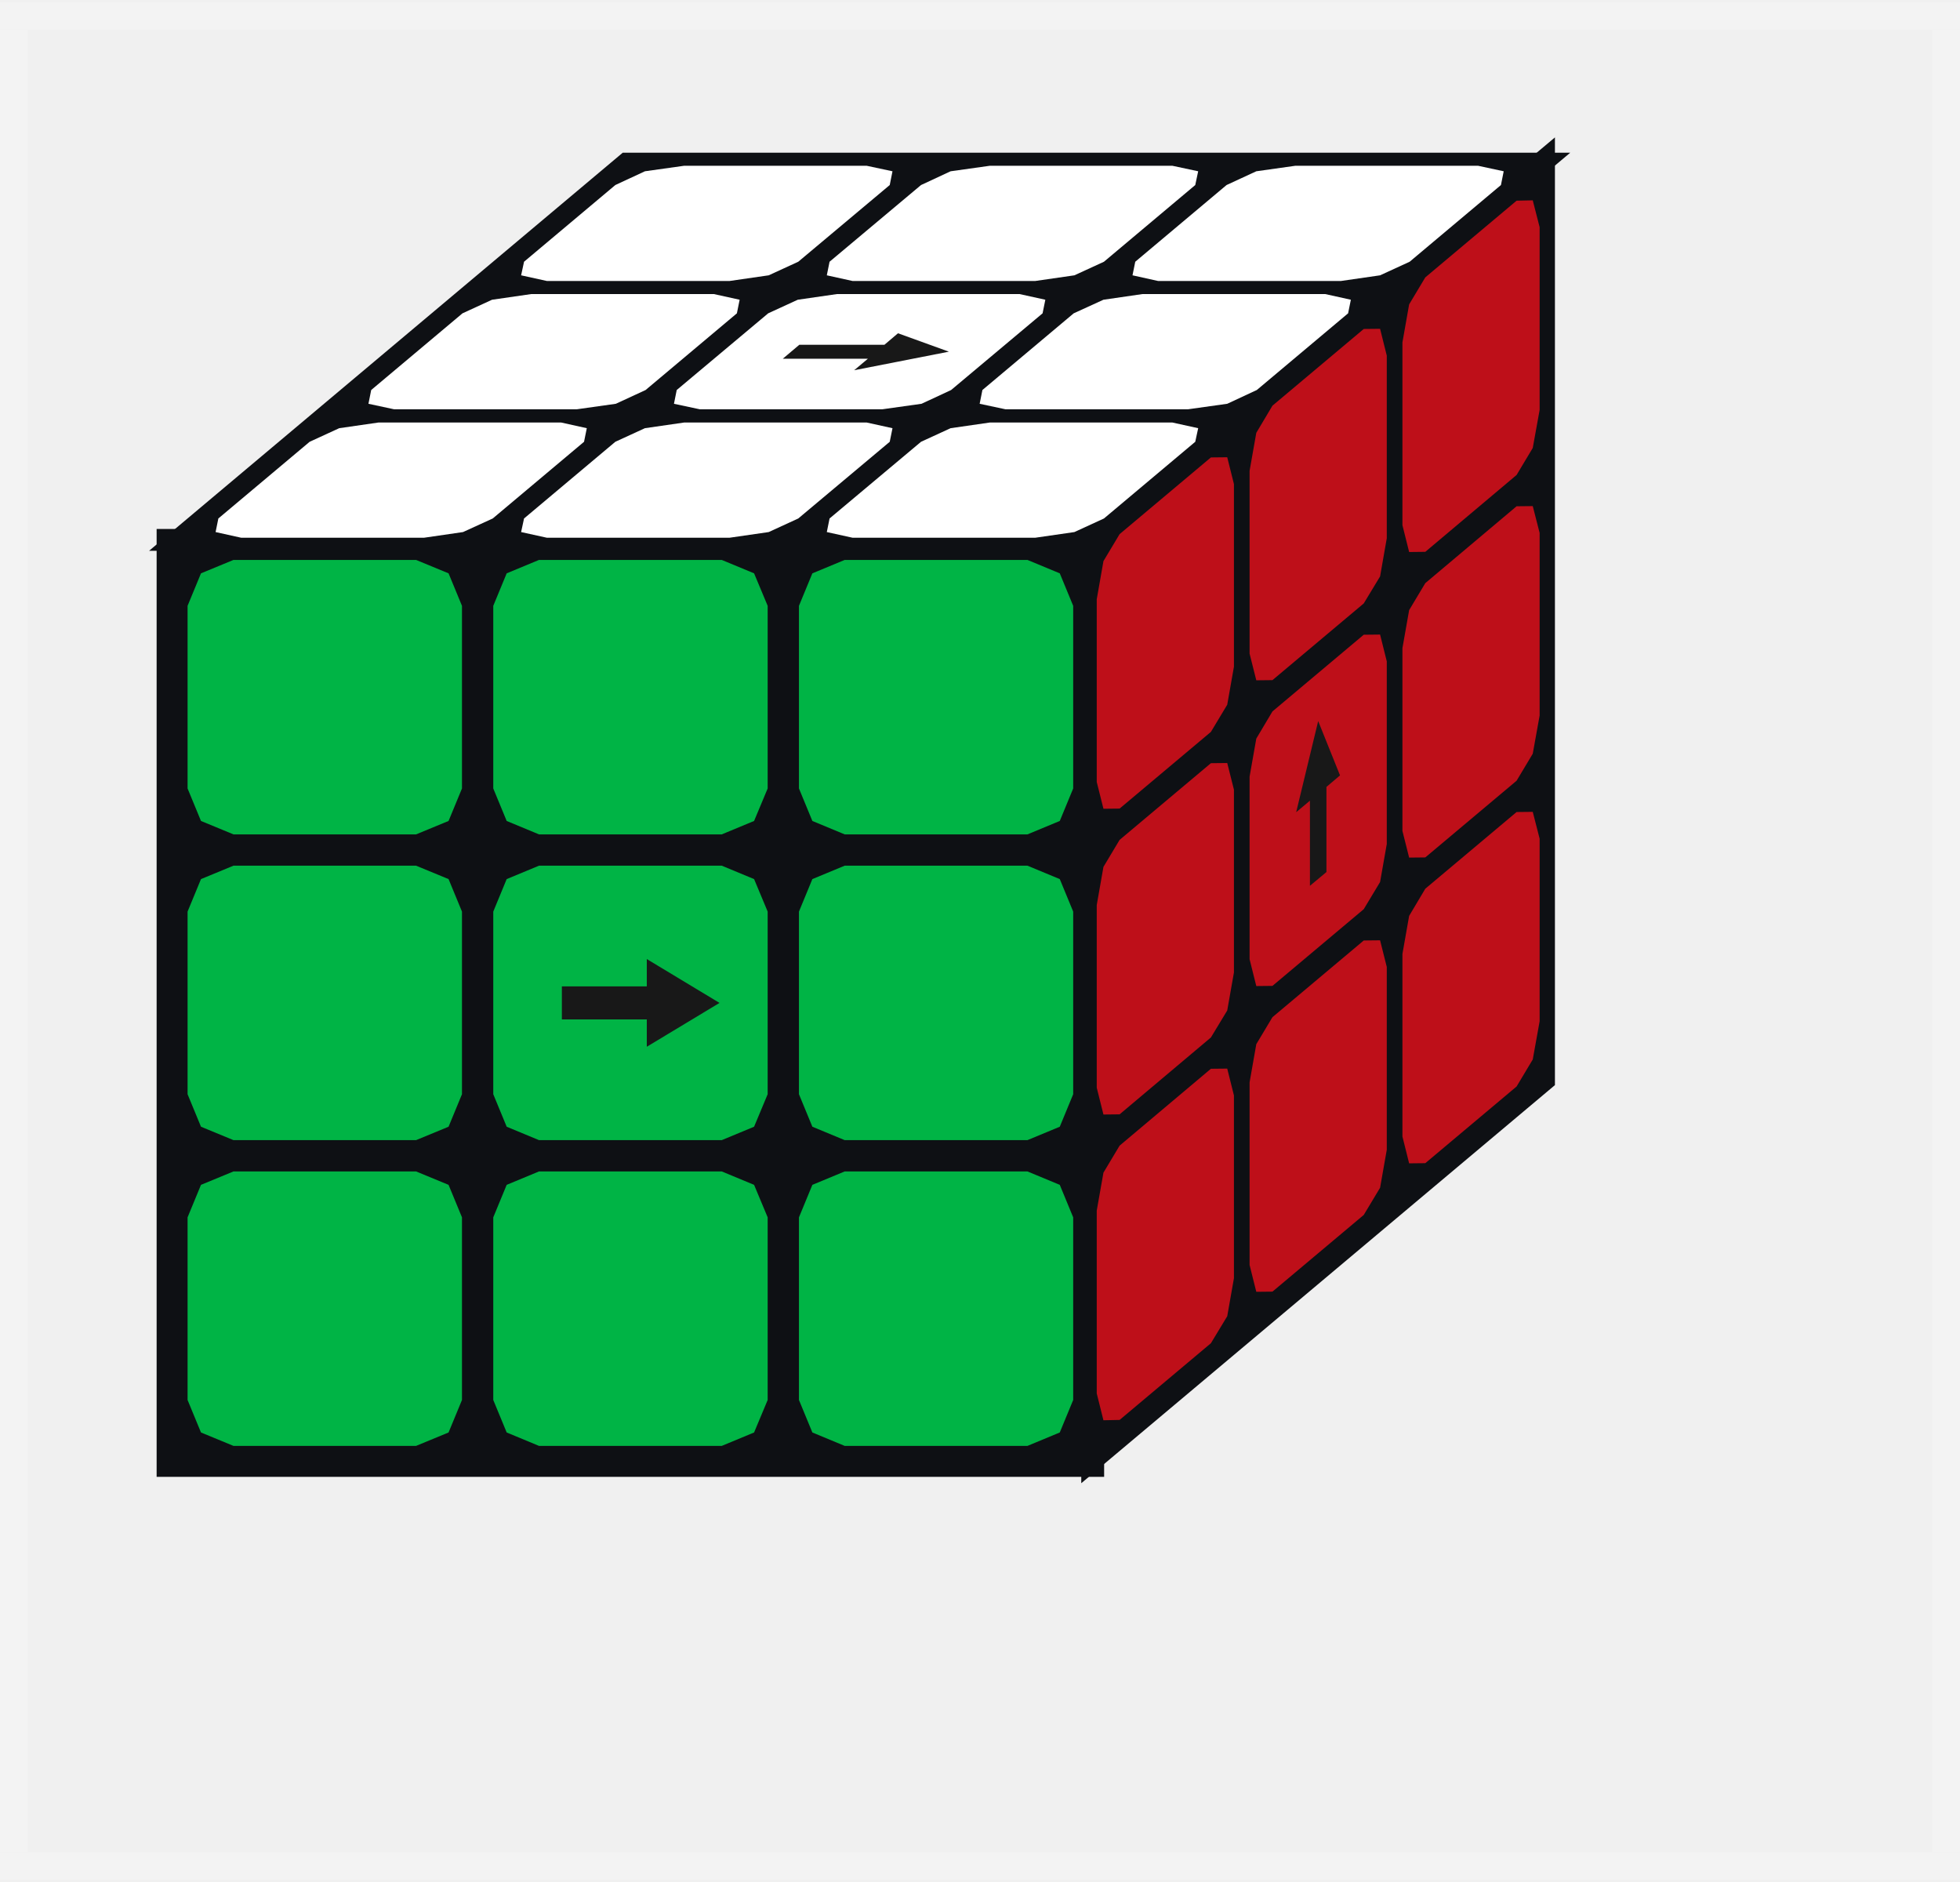
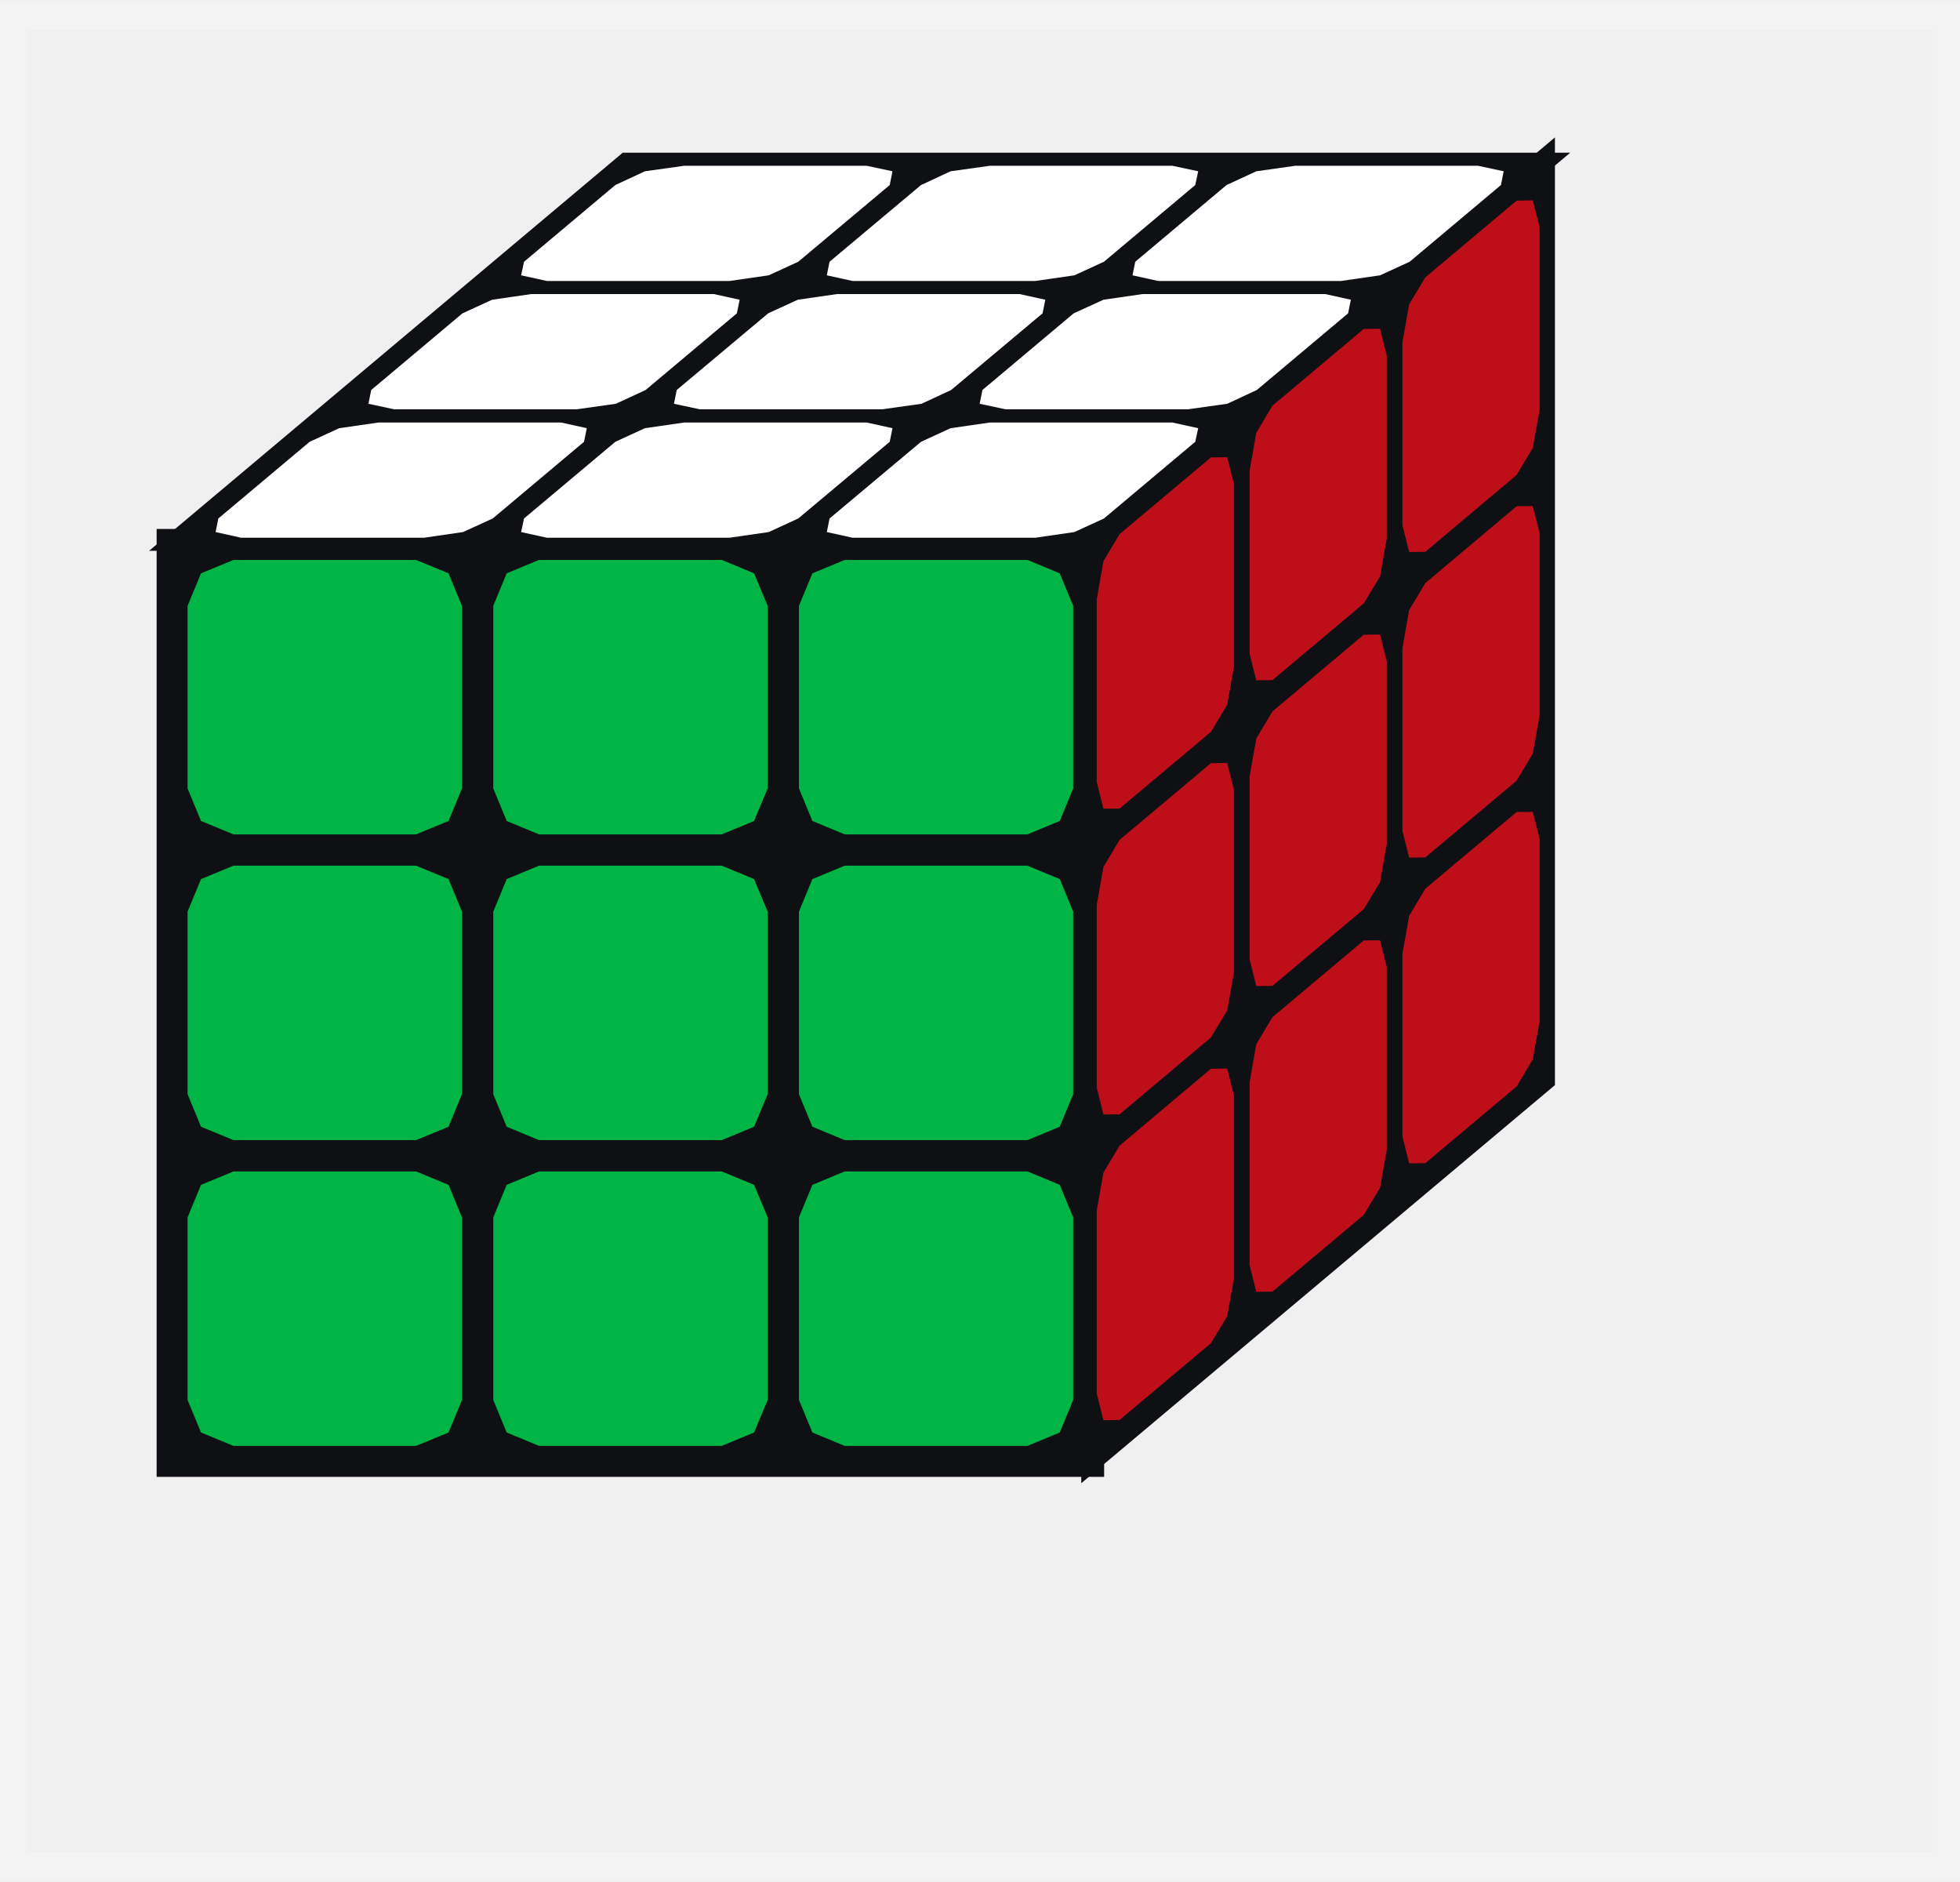
<svg xmlns="http://www.w3.org/2000/svg" viewBox="0 0 114.00 109.20" width="100" height="96">
  <polygon points="9.11,85.76 64.22,85.76 64.22,30.64 9.11,30.64" fill="#0e1014" />
  <polygon points="8.67,31.91 63.78,31.91 91.33,8.76 36.22,8.76" fill="#0e1014" />
  <polygon points="62.89,86.13 90.44,62.98 90.44,7.87 62.89,31.02" fill="#0e1014" />
  <polygon points="51.75,10.64 51.91,9.84 50.41,9.52 39.79,9.52 37.51,9.84 35.79,10.64 30.48,15.10 30.31,15.89 31.81,16.22 42.43,16.22 44.71,15.89 46.43,15.10" fill="#ffffff" />
  <polygon points="69.52,10.64 69.69,9.84 68.19,9.52 57.57,9.52 55.29,9.84 53.57,10.64 48.25,15.10 48.09,15.89 49.59,16.22 60.21,16.22 62.49,15.89 64.21,15.10" fill="#ffffff" />
  <polygon points="87.30,10.64 87.46,9.84 85.97,9.52 75.34,9.52 73.07,9.84 71.34,10.64 66.03,15.10 65.87,15.89 67.36,16.22 77.99,16.22 80.27,15.89 81.99,15.10" fill="#ffffff" />
  <polygon points="42.86,18.10 43.02,17.31 41.52,16.98 30.90,16.98 28.62,17.31 26.90,18.10 21.59,22.56 21.43,23.36 22.92,23.68 33.55,23.68 35.82,23.36 37.55,22.56" fill="#ffffff" />
  <polygon points="60.64,18.10 60.80,17.31 59.30,16.98 48.68,16.98 46.40,17.31 44.68,18.10 39.36,22.56 39.20,23.36 40.70,23.68 51.32,23.68 53.60,23.36 55.32,22.56" fill="#ffffff" />
  <polygon points="78.41,18.10 78.57,17.31 77.08,16.98 66.45,16.98 64.18,17.31 62.45,18.10 57.14,22.56 56.98,23.36 58.48,23.68 69.10,23.68 71.38,23.36 73.10,22.56" fill="#ffffff" />
  <polygon points="33.97,25.57 34.13,24.78 32.64,24.45 22.01,24.45 19.73,24.78 18.01,25.57 12.70,30.03 12.54,30.82 14.03,31.15 24.66,31.15 26.93,30.82 28.66,30.03" fill="#ffffff" />
  <polygon points="51.75,25.57 51.91,24.78 50.41,24.45 39.79,24.45 37.51,24.78 35.79,25.57 30.48,30.03 30.31,30.82 31.81,31.15 42.43,31.15 44.71,30.82 46.43,30.03" fill="#ffffff" />
  <polygon points="69.52,25.57 69.69,24.78 68.19,24.45 57.57,24.45 55.29,24.78 53.57,25.57 48.25,30.03 48.09,30.82 49.59,31.15 60.21,31.15 62.49,30.82 64.21,30.03" fill="#ffffff" />
  <polygon points="71.77,28.03 71.38,26.47 70.43,26.48 65.12,30.94 64.18,32.51 63.79,34.73 63.79,45.35 64.18,46.91 65.12,46.90 70.43,42.44 71.38,40.86 71.77,38.65" fill="#be0f19" />
  <polygon points="80.66,20.56 80.27,19.00 79.32,19.01 74.01,23.47 73.07,25.05 72.68,27.26 72.68,37.89 73.07,39.44 74.01,39.43 79.32,34.97 80.27,33.40 80.66,31.18" fill="#be0f19" />
  <polygon points="89.55,13.09 89.15,11.53 88.21,11.55 82.90,16.01 81.96,17.58 81.57,19.79 81.57,30.42 81.96,31.98 82.90,31.97 88.21,27.50 89.15,25.93 89.55,23.72" fill="#be0f19" />
  <polygon points="71.77,45.80 71.38,44.25 70.43,44.26 65.12,48.72 64.18,50.29 63.79,52.51 63.79,63.13 64.18,64.69 65.12,64.68 70.43,60.21 71.38,58.64 71.77,56.43" fill="#be0f19" />
  <polygon points="80.66,38.34 80.27,36.78 79.32,36.79 74.01,41.25 73.07,42.83 72.68,45.04 72.68,55.66 73.07,57.22 74.01,57.21 79.32,52.75 80.27,51.17 80.66,48.96" fill="#be0f19" />
  <polygon points="89.55,30.87 89.15,29.31 88.21,29.32 82.90,33.79 81.96,35.36 81.57,37.57 81.57,48.20 81.96,49.75 82.90,49.74 88.21,45.28 89.15,43.71 89.55,41.49" fill="#be0f19" />
  <polygon points="71.77,63.58 71.38,62.02 70.43,62.03 65.12,66.50 64.18,68.07 63.79,70.28 63.79,80.91 64.18,82.47 65.12,82.45 70.43,77.99 71.38,76.42 71.77,74.21" fill="#be0f19" />
  <polygon points="80.66,56.11 80.27,54.56 79.32,54.57 74.01,59.03 73.07,60.60 72.68,62.82 72.68,73.44 73.07,75.00 74.01,74.99 79.32,70.53 80.27,68.95 80.66,66.74" fill="#be0f19" />
  <polygon points="89.55,48.65 89.15,47.09 88.21,47.10 82.90,51.56 81.96,53.14 81.57,55.35 81.57,65.97 81.96,67.53 82.90,67.52 88.21,63.06 89.15,61.49 89.55,59.27" fill="#be0f19" />
  <polygon points="26.87,35.11 26.09,33.22 24.20,32.44 13.58,32.44 11.69,33.22 10.91,35.11 10.91,45.73 11.69,47.62 13.58,48.40 24.20,48.40 26.09,47.62 26.87,45.73" fill="#00b445" />
  <polygon points="44.65,35.11 43.86,33.22 41.98,32.44 31.35,32.44 29.47,33.22 28.69,35.11 28.69,45.73 29.47,47.62 31.35,48.40 41.98,48.40 43.86,47.62 44.65,45.73" fill="#00b445" />
  <polygon points="62.42,35.11 61.64,33.22 59.76,32.44 49.13,32.44 47.25,33.22 46.47,35.11 46.47,45.73 47.25,47.62 49.13,48.40 59.76,48.40 61.64,47.62 62.42,45.73" fill="#00b445" />
  <polygon points="26.87,52.89 26.09,51.00 24.20,50.22 13.58,50.22 11.69,51.00 10.91,52.89 10.91,63.51 11.69,65.40 13.58,66.18 24.20,66.18 26.09,65.40 26.87,63.51" fill="#00b445" />
  <polygon points="44.65,52.89 43.86,51.00 41.98,50.22 31.35,50.22 29.47,51.00 28.69,52.89 28.69,63.51 29.47,65.40 31.35,66.18 41.98,66.18 43.86,65.40 44.65,63.51" fill="#00b445" />
  <polygon points="62.42,52.89 61.64,51.00 59.76,50.22 49.13,50.22 47.25,51.00 46.47,52.89 46.47,63.51 47.25,65.40 49.13,66.18 59.76,66.18 61.64,65.40 62.42,63.51" fill="#00b445" />
  <polygon points="26.87,70.67 26.09,68.78 24.20,68.00 13.58,68.00 11.69,68.78 10.91,70.67 10.91,81.29 11.69,83.18 13.58,83.96 24.20,83.96 26.09,83.18 26.87,81.29" fill="#00b445" />
  <polygon points="44.65,70.67 43.86,68.78 41.98,68.00 31.35,68.00 29.47,68.78 28.69,70.67 28.69,81.29 29.47,83.18 31.35,83.96 41.98,83.96 43.86,83.18 44.65,81.29" fill="#00b445" />
  <polygon points="62.42,70.67 61.64,68.78 59.76,68.00 49.13,68.00 47.25,68.78 46.47,70.67 46.47,81.29 47.25,83.18 49.13,83.96 59.76,83.96 61.64,83.18 62.42,81.29" fill="#00b445" />
  <polygon points="0.00,0.00 114.00,0.00 114.00,1.60 0.00,1.60" fill="#f4f4f4" fill-opacity="0.70" />
  <polygon points="0.00,107.60 114.00,107.60 114.00,109.20 0.00,109.20" fill="#f4f4f4" fill-opacity="0.70" />
  <polygon points="0.00,1.60 1.60,1.60 1.60,107.60 0.00,107.60" fill="#f4f4f4" fill-opacity="0.70" />
  <polygon points="112.40,1.60 114.00,1.60 114.00,107.60 112.40,107.60" fill="#f4f4f4" fill-opacity="0.70" />
-   <polygon points="55.19,20.33 52.23,19.26 51.44,19.93 46.49,19.93 45.53,20.74 50.48,20.74 49.68,21.41" fill="#181818" />
-   <polygon points="76.67,41.81 75.39,47.11 76.19,46.44 76.19,51.39 77.15,50.59 77.15,45.64 77.94,44.97" fill="#181818" />
-   <polygon points="41.85,58.20 37.62,55.65 37.62,57.24 32.68,57.24 32.68,59.16 37.62,59.16 37.62,60.75" fill="#181818" />
</svg>
